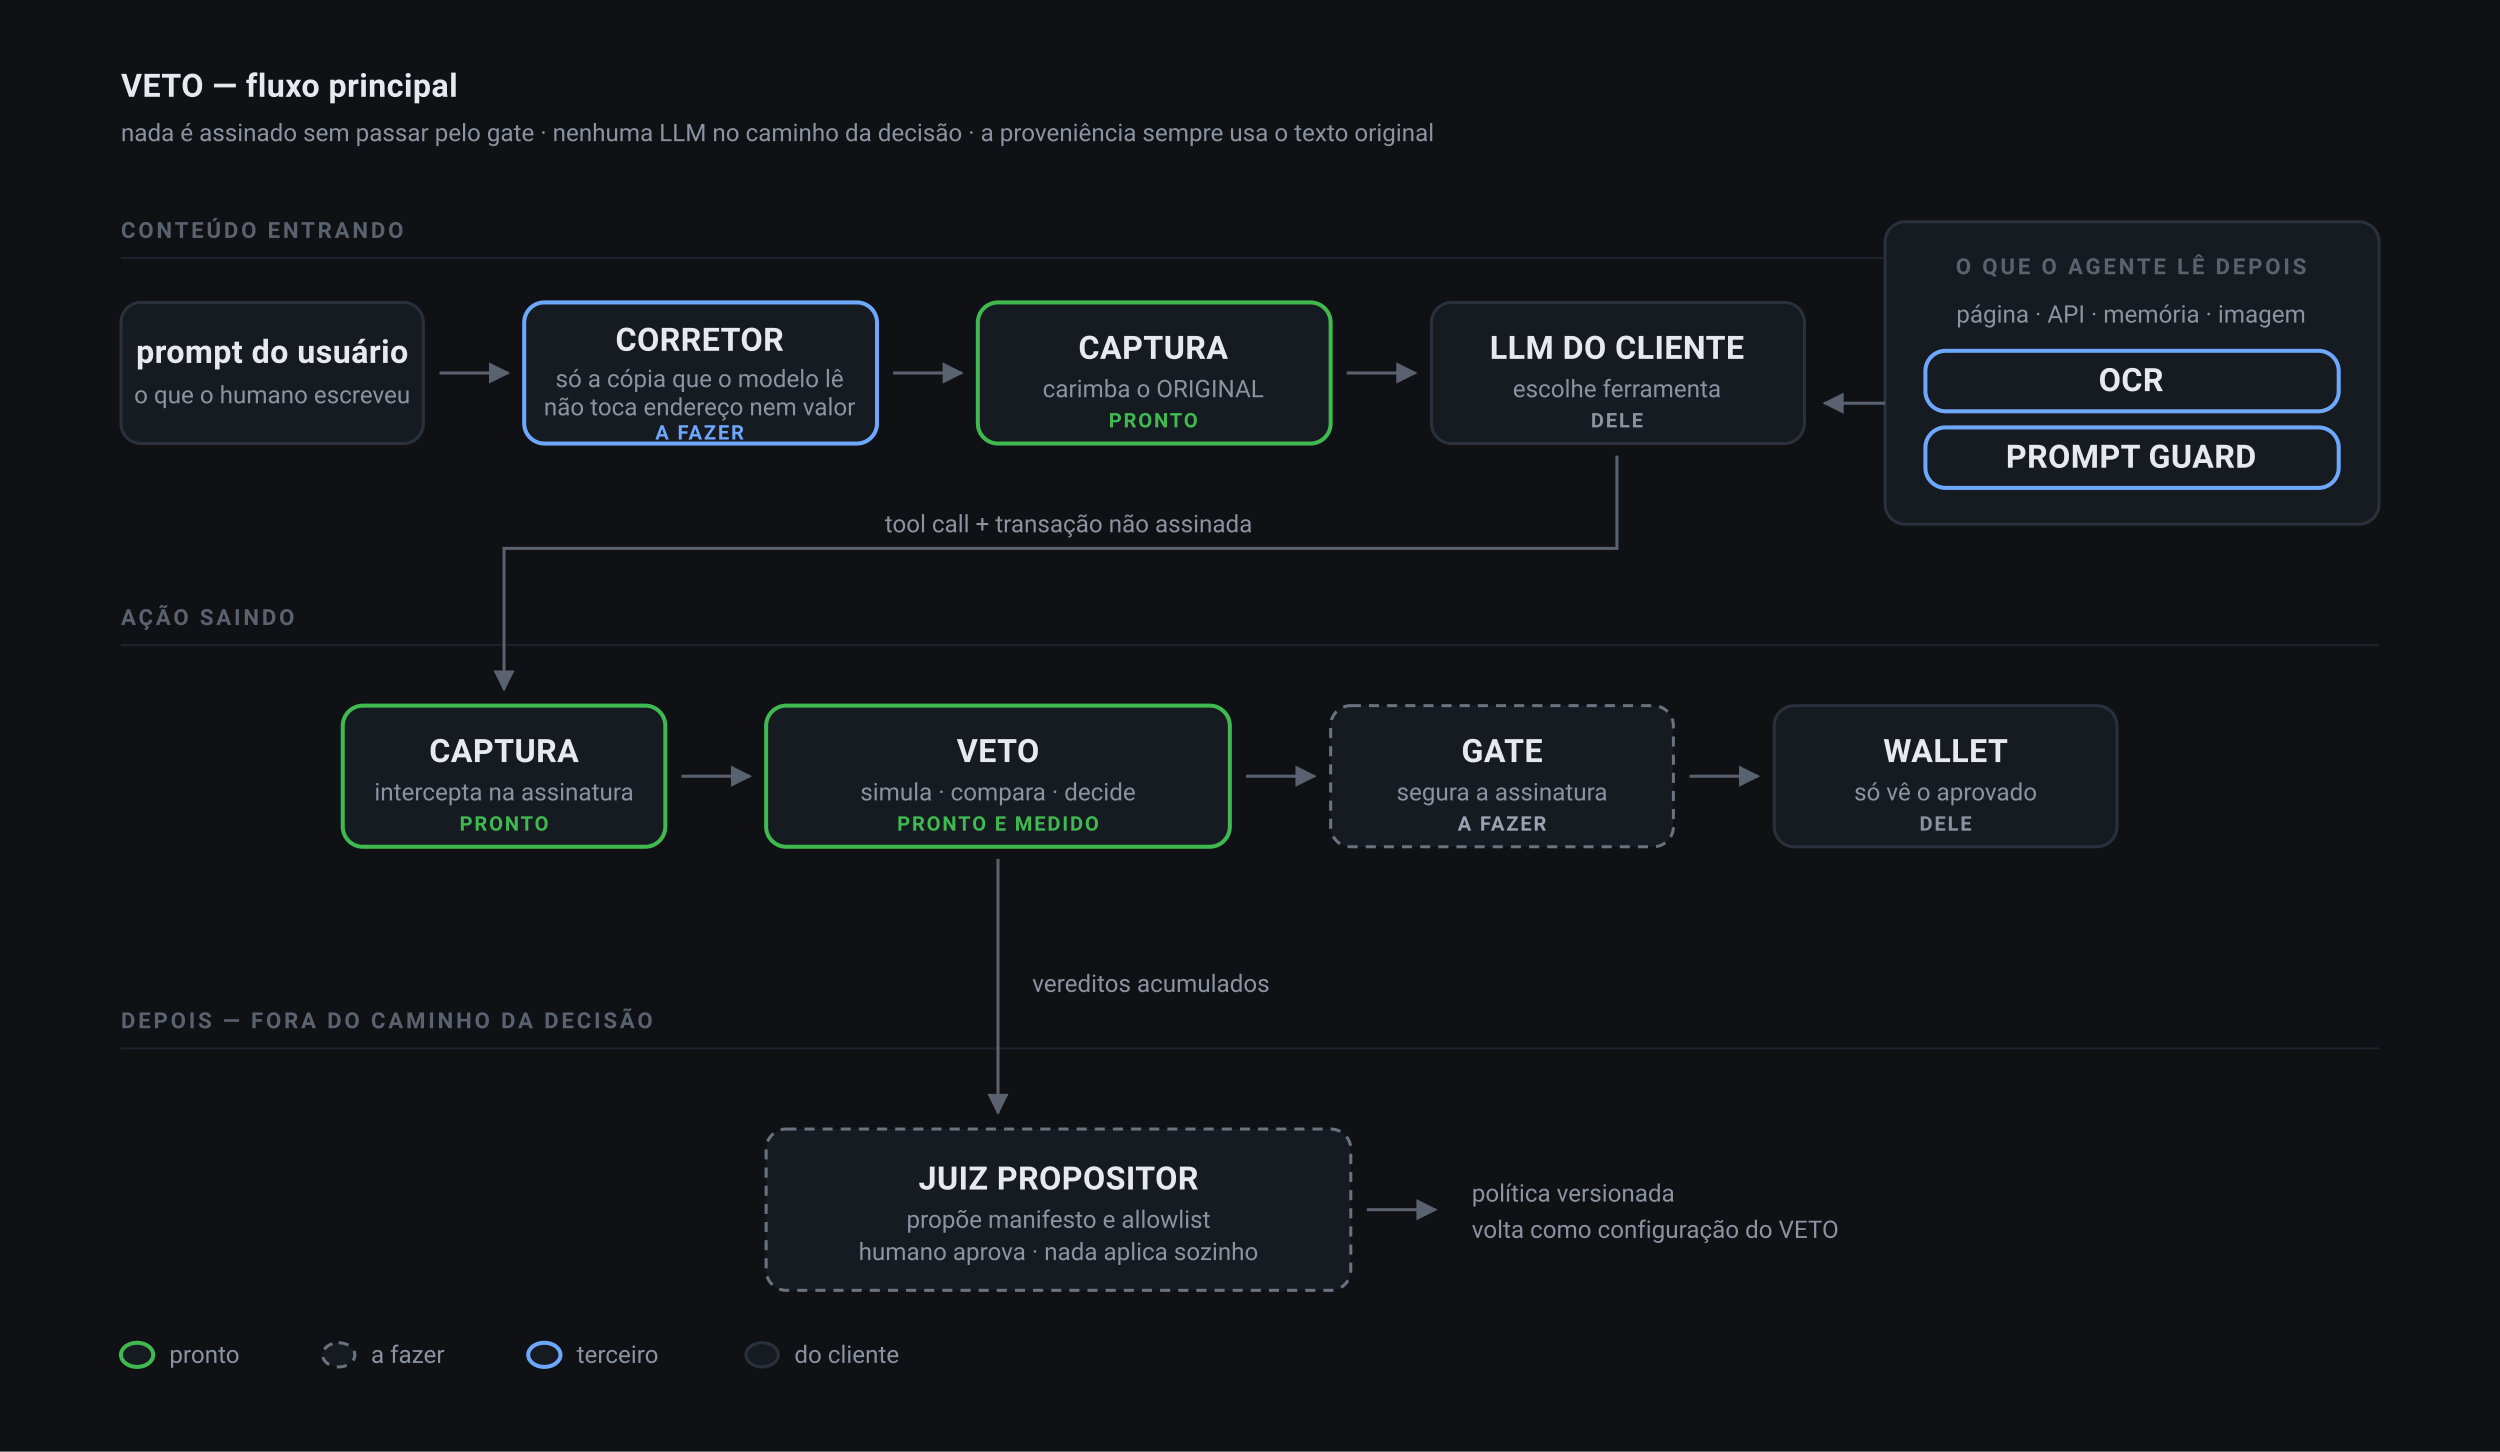
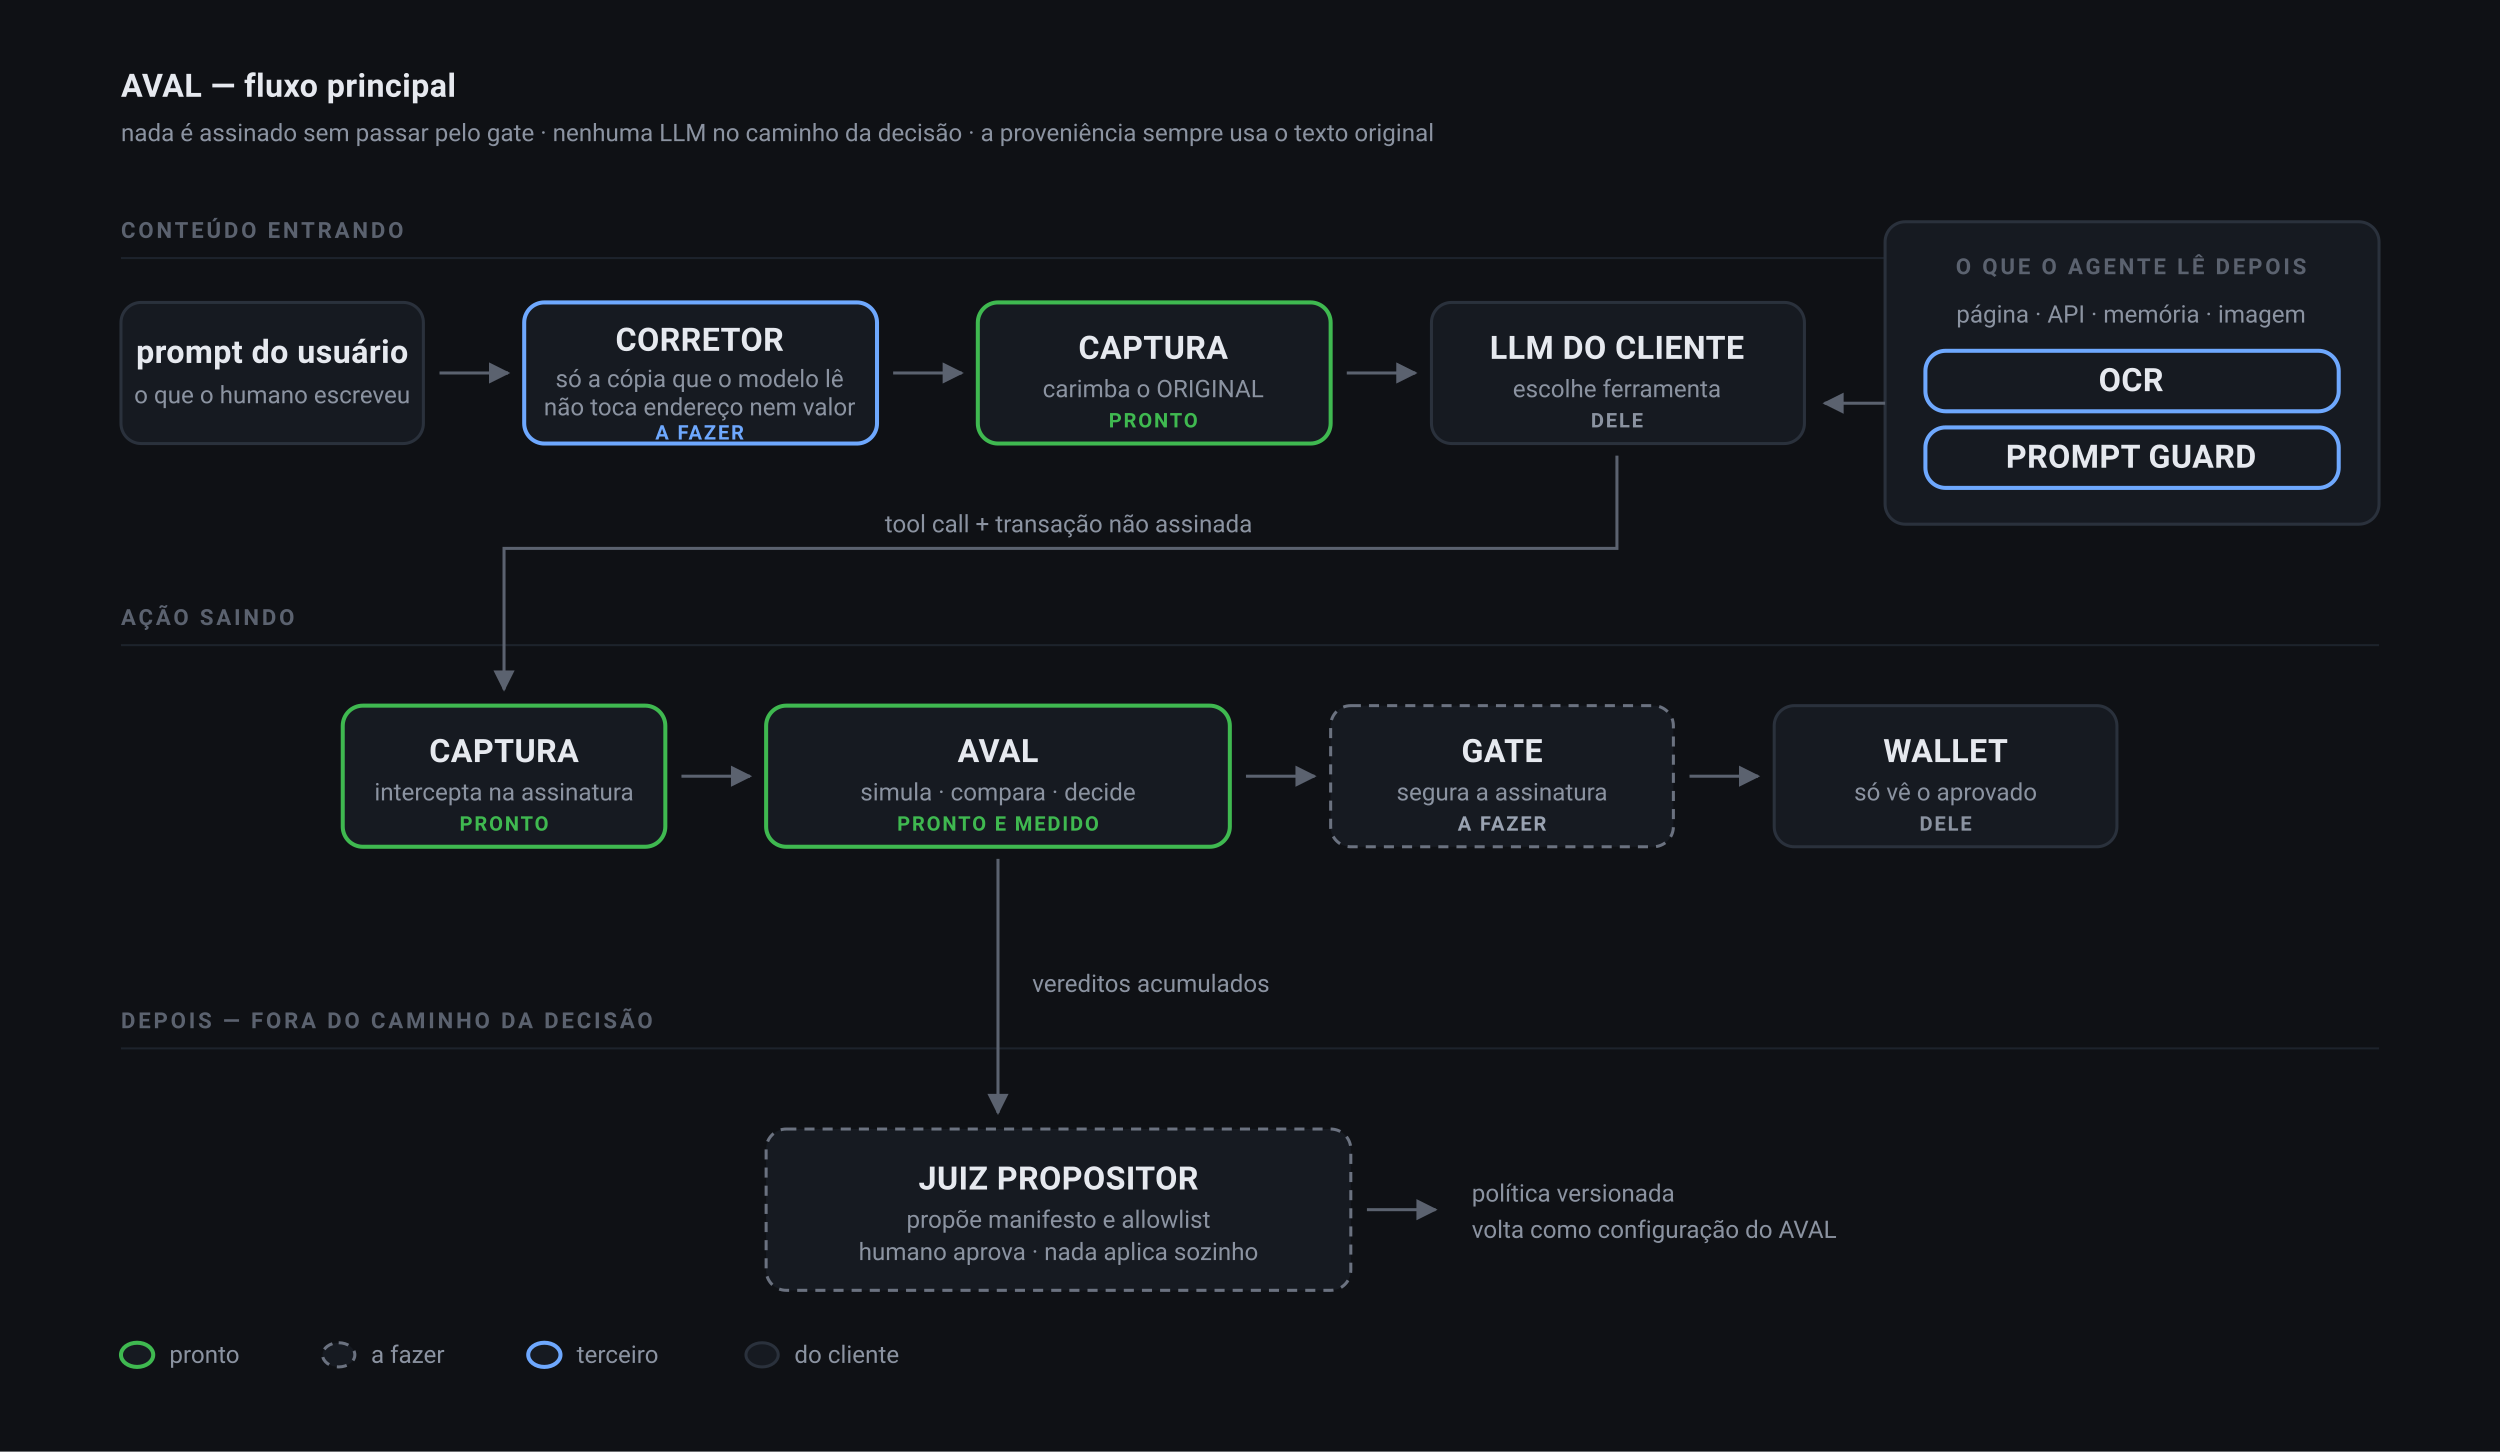
<svg xmlns="http://www.w3.org/2000/svg" viewBox="0 0 1240 720" width="1240" height="720" font-family="ui-sans-serif, -apple-system, Segoe UI, Roboto, sans-serif">
  <defs>
    <marker id="a" viewBox="0 0 10 10" refX="9" refY="5" markerWidth="7" markerHeight="7" orient="auto-start-reverse">
      <path d="M0 0 L10 5 L0 10 z" fill="#5b626f" />
    </marker>
    <style>
      .bx    { fill:#161a21; stroke:#2a313c; stroke-width:1.5; rx:10; }
      .built { stroke:#3fb950; stroke-width:2; }
      .todo  { stroke:#6b7280; stroke-width:1.5; stroke-dasharray:5 4; }
      .third { stroke:#6ea8fe; stroke-width:2; }
      .nm    { fill:#e6e9ef; font-size:16px; font-weight:650; letter-spacing:.2px; }
      .rl    { fill:#8b93a1; font-size:12px; }
      .tg    { font-size:10px; font-weight:700; letter-spacing:.9px; }
      .ln    { fill:#5b626f; font-size:11px; font-weight:700; letter-spacing:1.4px; }
      .cn    { stroke:#5b626f; stroke-width:1.5; fill:none; marker-end:url(#a); }
    </style>
  </defs>
  <rect width="1240" height="720" fill="#0f1115" />
-   <text x="60" y="48" class="nm" font-size="21">VETO — fluxo principal</text>
+   <text x="60" y="48" class="nm" font-size="21">AVAL — fluxo principal</text>
  <text x="60" y="70" class="rl">nada é assinado sem passar pelo gate · nenhuma LLM no caminho da decisão · a proveniência sempre usa o texto original</text>
  <text x="60" y="118" class="ln">CONTEÚDO ENTRANDO</text>
  <line x1="60" y1="128" x2="1180" y2="128" stroke="#1d232c" />
  <rect x="60" y="150" width="150" height="70" class="bx" />
  <text x="135" y="180" class="nm" text-anchor="middle" font-size="14">prompt do usuário</text>
  <text x="135" y="200" class="rl" text-anchor="middle" font-size="11">o que o humano escreveu</text>
  <line x1="218" y1="185" x2="252" y2="185" class="cn" />
  <rect x="260" y="150" width="175" height="70" class="bx third" />
  <text x="347" y="174" class="nm" text-anchor="middle" font-size="15">CORRETOR</text>
  <text x="347" y="192" class="rl" text-anchor="middle" font-size="11">só a cópia que o modelo lê</text>
  <text x="347" y="206" class="rl" text-anchor="middle" font-size="11">não toca endereço nem valor</text>
  <text x="347" y="218" class="tg" text-anchor="middle" fill="#6ea8fe">A FAZER</text>
  <line x1="443" y1="185" x2="477" y2="185" class="cn" />
  <rect x="485" y="150" width="175" height="70" class="bx built" />
  <text x="572" y="178" class="nm" text-anchor="middle">CAPTURA</text>
  <text x="572" y="197" class="rl" text-anchor="middle">carimba o ORIGINAL</text>
  <text x="572" y="212" class="tg" text-anchor="middle" fill="#3fb950">PRONTO</text>
  <line x1="668" y1="185" x2="702" y2="185" class="cn" />
  <rect x="710" y="150" width="185" height="70" class="bx" />
  <text x="802" y="178" class="nm" text-anchor="middle">LLM DO CLIENTE</text>
  <text x="802" y="197" class="rl" text-anchor="middle">escolhe ferramenta</text>
  <text x="802" y="212" class="tg" text-anchor="middle" fill="#8b93a1">DELE</text>
  <rect x="935" y="110" width="245" height="150" class="bx" stroke="#2a313c" />
  <text x="1057" y="136" class="ln" text-anchor="middle" fill="#6ea8fe">O QUE O AGENTE LÊ DEPOIS</text>
  <text x="1057" y="160" class="rl" text-anchor="middle" font-size="11">página · API · memória · imagem</text>
  <rect x="955" y="174" width="205" height="30" class="bx third" rx="7" />
  <text x="1057" y="194" class="nm" text-anchor="middle" font-size="13">OCR</text>
  <rect x="955" y="212" width="205" height="30" class="bx third" rx="7" />
  <text x="1057" y="232" class="nm" text-anchor="middle" font-size="13">PROMPT GUARD</text>
  <path d="M935 200 L905 200" class="cn" />
  <text x="60" y="310" class="ln">AÇÃO SAINDO</text>
  <line x1="60" y1="320" x2="1180" y2="320" stroke="#1d232c" />
  <path d="M802 226 L802 272 L250 272 L250 342" class="cn" />
  <text x="530" y="264" class="rl" text-anchor="middle" font-size="11">tool call + transação não assinada</text>
  <rect x="170" y="350" width="160" height="70" class="bx built" />
  <text x="250" y="378" class="nm" text-anchor="middle">CAPTURA</text>
  <text x="250" y="397" class="rl" text-anchor="middle">intercepta na assinatura</text>
  <text x="250" y="412" class="tg" text-anchor="middle" fill="#3fb950">PRONTO</text>
  <line x1="338" y1="385" x2="372" y2="385" class="cn" />
  <rect x="380" y="350" width="230" height="70" class="bx built" />
-   <text x="495" y="378" class="nm" text-anchor="middle">VETO</text>
+   <text x="495" y="378" class="nm" text-anchor="middle">AVAL</text>
  <text x="495" y="397" class="rl" text-anchor="middle">simula · compara · decide</text>
  <text x="495" y="412" class="tg" text-anchor="middle" fill="#3fb950">PRONTO E MEDIDO</text>
  <line x1="618" y1="385" x2="652" y2="385" class="cn" />
  <rect x="660" y="350" width="170" height="70" class="bx todo" />
  <text x="745" y="378" class="nm" text-anchor="middle">GATE</text>
  <text x="745" y="397" class="rl" text-anchor="middle">segura a assinatura</text>
  <text x="745" y="412" class="tg" text-anchor="middle" fill="#9aa3b2">A FAZER</text>
  <line x1="838" y1="385" x2="872" y2="385" class="cn" />
  <rect x="880" y="350" width="170" height="70" class="bx" />
  <text x="965" y="378" class="nm" text-anchor="middle">WALLET</text>
  <text x="965" y="397" class="rl" text-anchor="middle">só vê o aprovado</text>
  <text x="965" y="412" class="tg" text-anchor="middle" fill="#8b93a1">DELE</text>
  <text x="60" y="510" class="ln">DEPOIS — FORA DO CAMINHO DA DECISÃO</text>
  <line x1="60" y1="520" x2="1180" y2="520" stroke="#1d232c" />
  <path d="M495 426 L495 552" class="cn" />
  <text x="512" y="492" class="rl" font-size="11">vereditos acumulados</text>
  <rect x="380" y="560" width="290" height="80" class="bx todo" />
  <text x="525" y="590" class="nm" text-anchor="middle">JUIZ PROPOSITOR</text>
  <text x="525" y="609" class="rl" text-anchor="middle">propõe manifesto e allowlist</text>
  <text x="525" y="625" class="rl" text-anchor="middle" font-size="11">humano aprova · nada aplica sozinho</text>
  <line x1="678" y1="600" x2="712" y2="600" class="cn" />
  <text x="730" y="596" class="rl">política versionada</text>
-   <text x="730" y="614" class="rl" font-size="11">volta como configuração do VETO</text>
+   <text x="730" y="614" class="rl" font-size="11">volta como configuração do AVAL</text>
  <rect x="60" y="666" width="16" height="12" class="bx built" rx="3" />
  <text x="84" y="676" class="rl">pronto</text>
  <rect x="160" y="666" width="16" height="12" class="bx todo" rx="3" />
  <text x="184" y="676" class="rl">a fazer</text>
  <rect x="262" y="666" width="16" height="12" class="bx third" rx="3" />
  <text x="286" y="676" class="rl">terceiro</text>
  <rect x="370" y="666" width="16" height="12" class="bx" rx="3" />
  <text x="394" y="676" class="rl">do cliente</text>
</svg>
